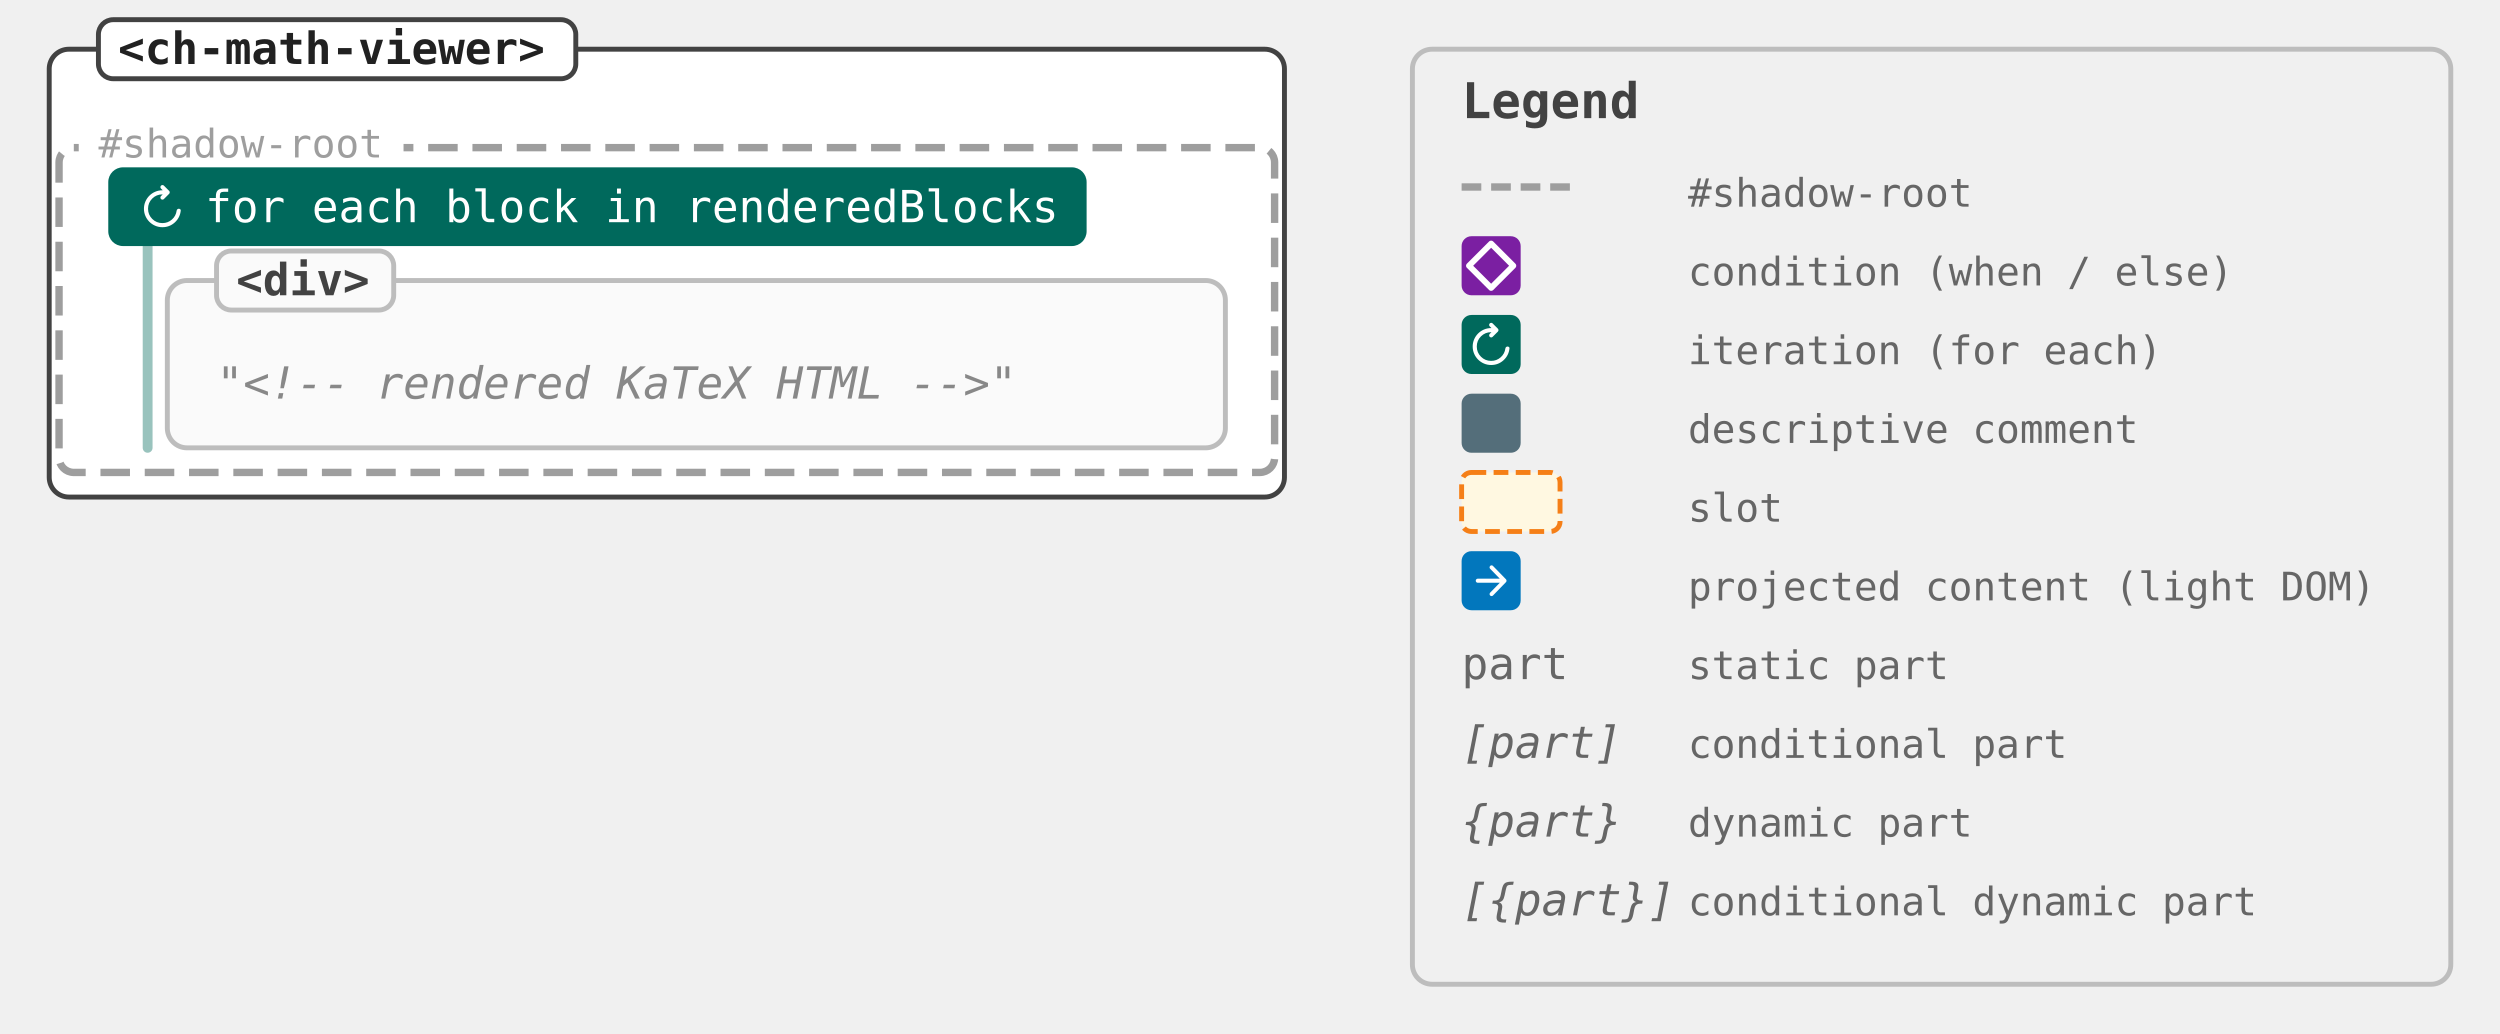
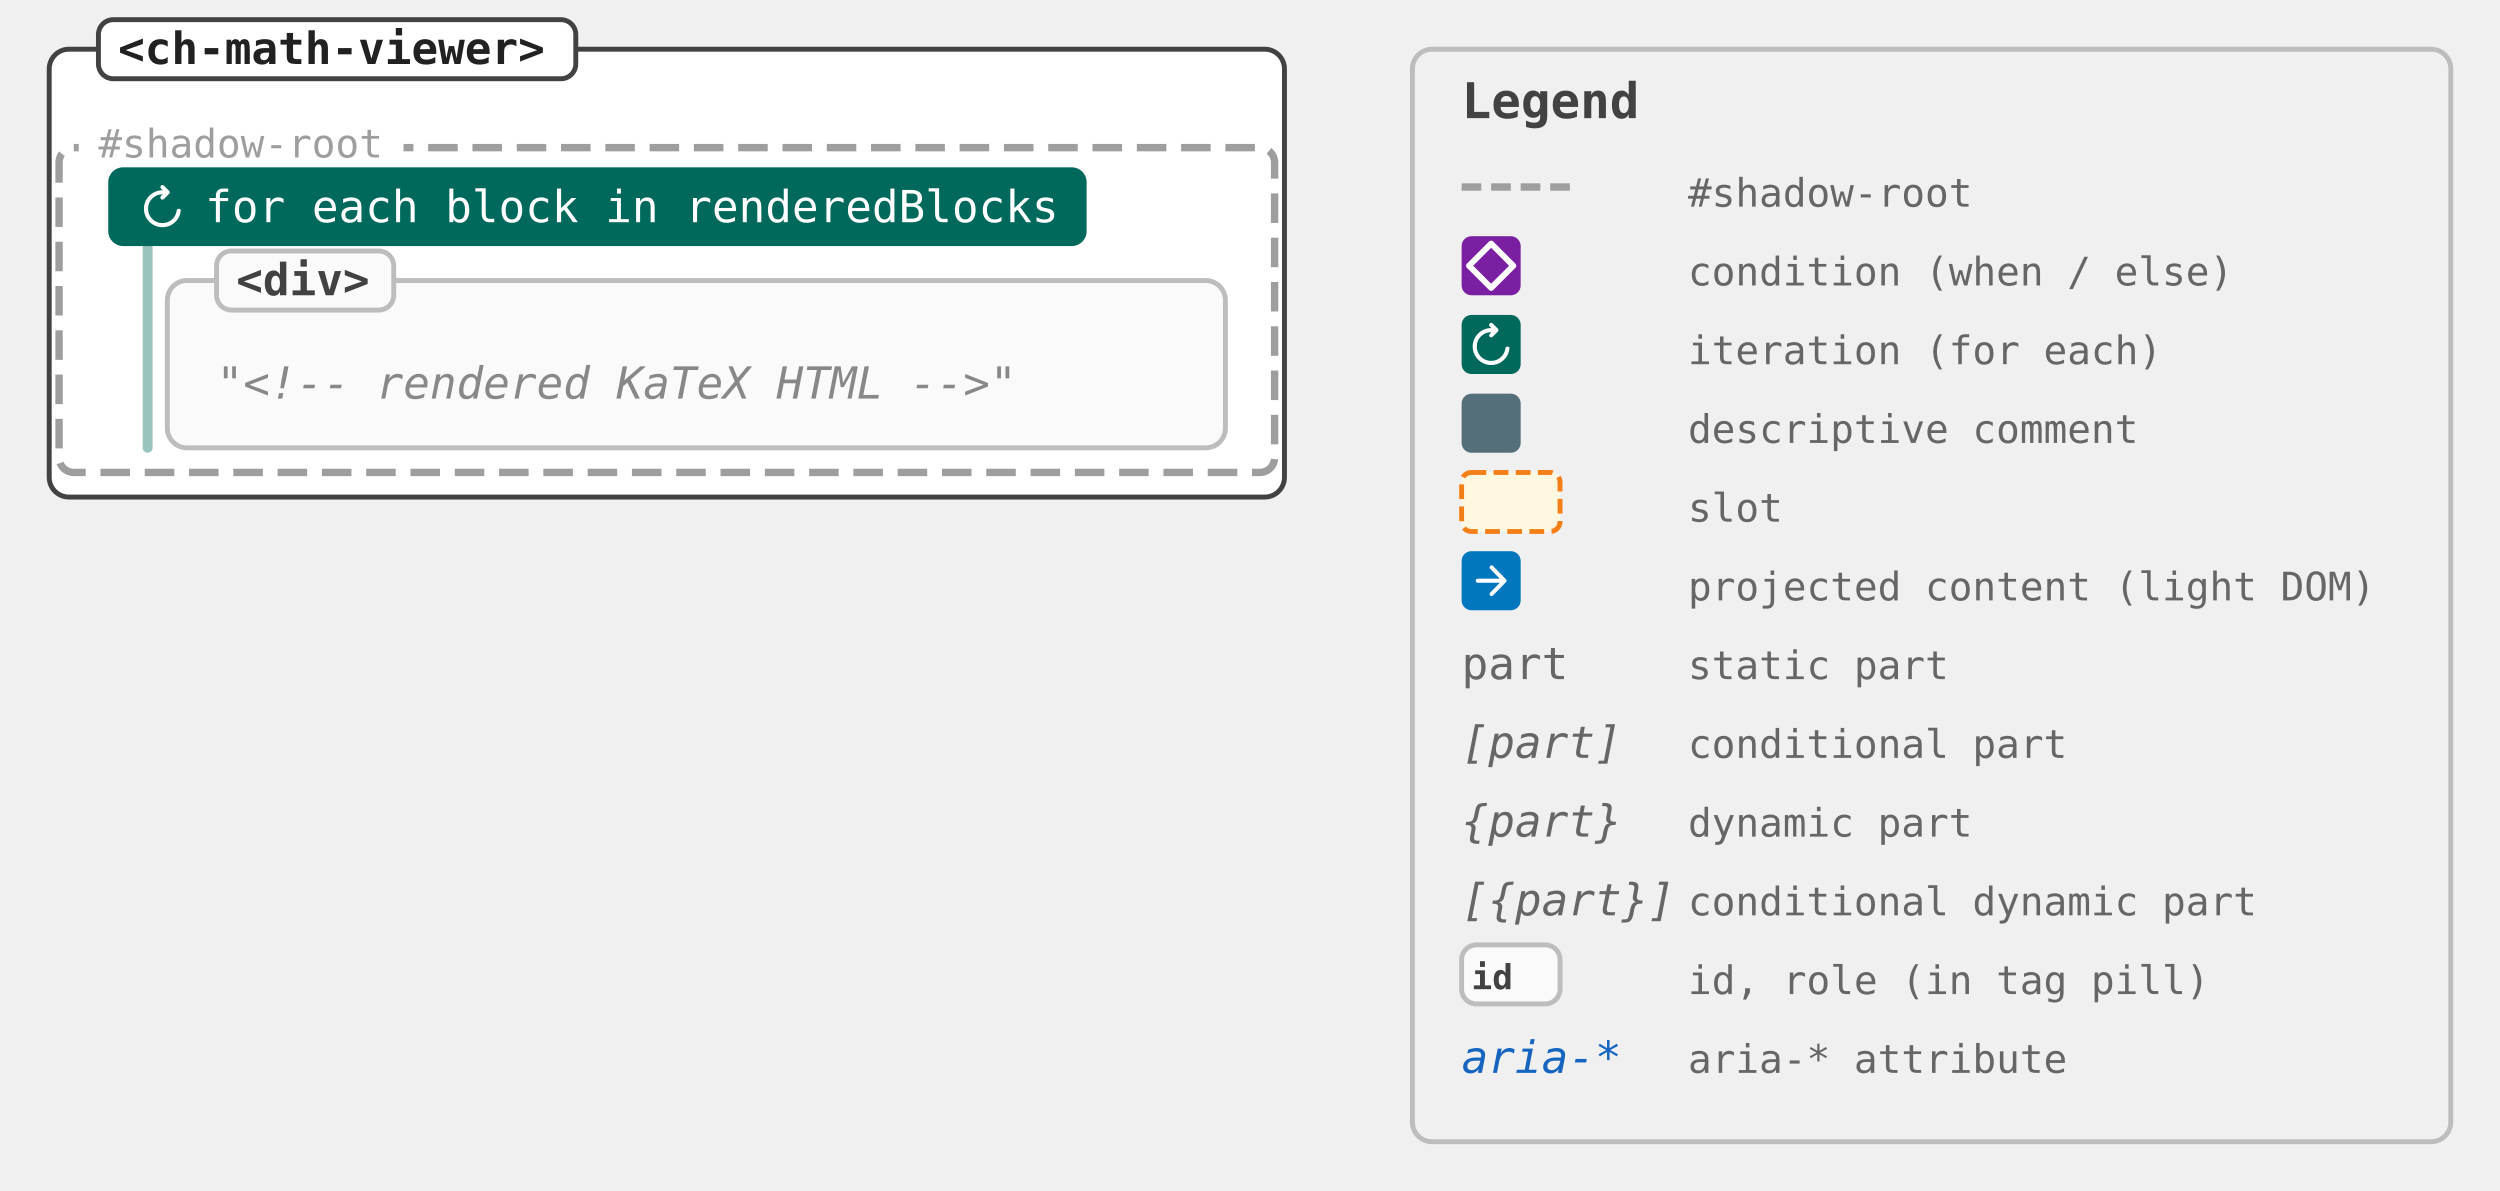
- <svg xmlns="http://www.w3.org/2000/svg" viewBox="0 0 508 210" width="508" height="210" font-family="monospace, Consolas">
+ <svg xmlns="http://www.w3.org/2000/svg" viewBox="0 0 508 242" width="508" height="242" font-family="monospace, Consolas">
  <style>
    text { dominant-baseline: auto; }
  </style>
  <rect x="10" y="10" width="251" height="91" fill="#ffffff" stroke="#424242" stroke-width="1" rx="4" />
  <rect x="20" y="4" width="97" height="12" fill="#ffffff" stroke="#424242" stroke-width="1" rx="3" />
  <text x="24" y="13" font-size="9" fill="#212121" font-weight="bold">&lt;ch-math-viewer&gt;</text>
  <rect x="12" y="30" width="247" height="66" fill="none" stroke="#9e9e9e" stroke-width="1.5" stroke-dasharray="6 3" rx="3" />
  <rect x="16" y="24" width="66" height="12" fill="#ffffff" rx="2" />
  <text x="20" y="32" font-size="8" fill="#9e9e9e" font-family="monospace">#shadow-root</text>
  <line x1="30" y1="50" x2="30" y2="91" stroke="#00695c" stroke-width="2" stroke-opacity="0.4" stroke-linecap="round" />
  <rect x="22" y="34" width="198.8" height="16" fill="#00695c" rx="3" />
  <path d="M8 14.667a5.806 5.806 0 0 1-2.342-.475 6.1 6.1 0 0 1-1.9-1.284 6.097 6.097 0 0 1-1.283-1.9A5.804 5.804 0 0 1 2 8.667a5.8 5.8 0 0 1 .475-2.342 6.099 6.099 0 0 1 1.283-1.9 6.099 6.099 0 0 1 1.9-1.283A5.805 5.805 0 0 1 8 2.667h.1L7.533 2.1a.622.622 0 0 1-.183-.458.68.68 0 0 1 .183-.475.68.68 0 0 1 .475-.209.62.62 0 0 1 .475.192L10.2 2.867a.632.632 0 0 1 .183.466.632.632 0 0 1-.183.467L8.483 5.517a.62.62 0 0 1-.475.191.68.68 0 0 1-.475-.208.68.68 0 0 1-.183-.475c0-.183.061-.336.183-.458L8.1 4H8c-1.3 0-2.403.453-3.308 1.358-.906.906-1.359 2.009-1.359 3.309 0 1.3.453 2.402 1.359 3.308.905.906 2.008 1.358 3.308 1.358 1.178 0 2.206-.383 3.083-1.15.878-.766 1.395-1.733 1.55-2.9a.68.68 0 0 1 .234-.441.687.687 0 0 1 .466-.175c.178 0 .334.055.467.166a.44.44 0 0 1 .167.417c-.156 1.544-.8 2.833-1.934 3.867C10.9 14.15 9.556 14.667 8 14.667Z" fill="#ffffff" transform="translate(28,37) scale(0.625)" />
  <text x="128.4" y="45.15" font-size="9" fill="#ffffff" font-family="monospace" text-anchor="middle">for each block in renderedBlocks</text>
  <rect x="34" y="57" width="215" height="34" fill="#fafafa" stroke="#bdbdbd" stroke-width="1" rx="4" />
  <rect x="44" y="51" width="36" height="12" fill="#fafafa" stroke="#bdbdbd" stroke-width="1" rx="3" />
  <text x="48" y="60" font-size="9" fill="#424242" font-weight="bold">&lt;div&gt;</text>
  <text x="44" y="81" font-size="9" fill="#888" font-style="italic">"&lt;!-- rendered KaTeX HTML --&gt;"</text>
-   <rect x="287" y="10" width="211" height="190" fill="none" stroke="#bdbdbd" stroke-width="1" rx="4" />
+   <rect x="287" y="10" width="211" height="222" fill="none" stroke="#bdbdbd" stroke-width="1" rx="4" />
  <text x="297" y="24" font-size="10" fill="#424242" font-weight="bold">Legend</text>
  <line x1="297" y1="38" x2="321" y2="38" stroke="#9e9e9e" stroke-width="1.5" stroke-dasharray="4 2" />
  <text x="343" y="42" font-size="8" fill="#666">#shadow-root</text>
  <rect x="297" y="48" width="12" height="12" fill="#7b1fa2" rx="2" />
  <path d="M5 0.5 L9.5 5 L5 9.5 L0.5 5 Z" fill="none" stroke="#fff" stroke-width="1.2" stroke-linecap="round" stroke-linejoin="round" transform="translate(298,49) scale(1)" />
  <text x="343" y="58" font-size="8" fill="#666">condition (when / else)</text>
  <rect x="297" y="64" width="12" height="12" fill="#00695c" rx="2" />
  <path d="M8 14.667a5.806 5.806 0 0 1-2.342-.475 6.1 6.1 0 0 1-1.9-1.284 6.097 6.097 0 0 1-1.283-1.9A5.804 5.804 0 0 1 2 8.667a5.8 5.8 0 0 1 .475-2.342 6.099 6.099 0 0 1 1.283-1.9 6.099 6.099 0 0 1 1.9-1.283A5.805 5.805 0 0 1 8 2.667h.1L7.533 2.1a.622.622 0 0 1-.183-.458.68.68 0 0 1 .183-.475.68.68 0 0 1 .475-.209.62.62 0 0 1 .475.192L10.2 2.867a.632.632 0 0 1 .183.466.632.632 0 0 1-.183.467L8.483 5.517a.62.62 0 0 1-.475.191.68.68 0 0 1-.475-.208.68.68 0 0 1-.183-.475c0-.183.061-.336.183-.458L8.1 4H8c-1.3 0-2.403.453-3.308 1.358-.906.906-1.359 2.009-1.359 3.309 0 1.3.453 2.402 1.359 3.308.905.906 2.008 1.358 3.308 1.358 1.178 0 2.206-.383 3.083-1.15.878-.766 1.395-1.733 1.55-2.9a.68.68 0 0 1 .234-.441.687.687 0 0 1 .466-.175c.178 0 .334.055.467.166a.44.44 0 0 1 .167.417c-.156 1.544-.8 2.833-1.934 3.867C10.9 14.15 9.556 14.667 8 14.667Z" fill="#fff" transform="translate(298,65) scale(0.625)" />
  <text x="343" y="74" font-size="8" fill="#666">iteration (for each)</text>
  <rect x="297" y="80" width="12" height="12" fill="#546e7a" rx="2" />
  <text x="343" y="90" font-size="8" fill="#666">descriptive comment</text>
  <rect x="297" y="96" width="20" height="12" fill="#fff8e1" stroke="#f57f17" stroke-width="1" stroke-dasharray="3 1.5" rx="2" />
  <text x="343" y="106" font-size="8" fill="#666">slot</text>
  <rect x="297" y="112" width="12" height="12" fill="#0277bd" rx="2" />
  <path d="M10.817 8.664H3.642a.613.613 0 0 1-.457-.19.647.647 0 0 1-.185-.47c0-.187.062-.343.185-.47a.613.613 0 0 1 .457-.19h7.175l-3.146-3.23a.613.613 0 0 1-.185-.462.668.668 0 0 1 .65-.651.58.58 0 0 1 .45.189l4.237 4.353c.065.066.11.137.137.214a.75.75 0 0 1 .04.247.75.75 0 0 1-.04.248.581.581 0 0 1-.137.214l-4.237 4.353a.59.59 0 0 1-.442.181.645.645 0 0 1-.457-.181.65.65 0 0 1-.193-.47.65.65 0 0 1 .193-.47l3.13-3.215Z" fill="#fff" transform="translate(298,113) scale(0.625)" />
  <text x="343" y="122" font-size="8" fill="#666">projected content (light DOM)</text>
  <text x="297" y="138" font-size="9" fill="#666">part</text>
  <text x="343" y="138" font-size="8" fill="#666">static part</text>
  <text x="297" y="154" font-size="9" fill="#666" font-style="italic">[part]</text>
  <text x="343" y="154" font-size="8" fill="#666">conditional part</text>
  <text x="297" y="170" font-size="9" fill="#666" font-style="italic">{part}</text>
  <text x="343" y="170" font-size="8" fill="#666">dynamic part</text>
  <text x="297" y="186" font-size="9" fill="#666" font-style="italic">[{part}]</text>
  <text x="343" y="186" font-size="8" fill="#666">conditional dynamic part</text>
+   <rect x="297" y="192" width="20" height="12" fill="#fafafa" stroke="#bdbdbd" stroke-width="1" rx="3" />
+   <text x="299" y="201" font-size="7" fill="#424242" font-weight="bold">id</text>
+   <text x="343" y="202" font-size="8" fill="#666">id, role (in tag pill)</text>
+   <text x="297" y="218" font-size="9" fill="#1565c0" font-style="italic">aria-*</text>
+   <text x="343" y="218" font-size="8" fill="#666">aria-* attribute</text>
</svg>
